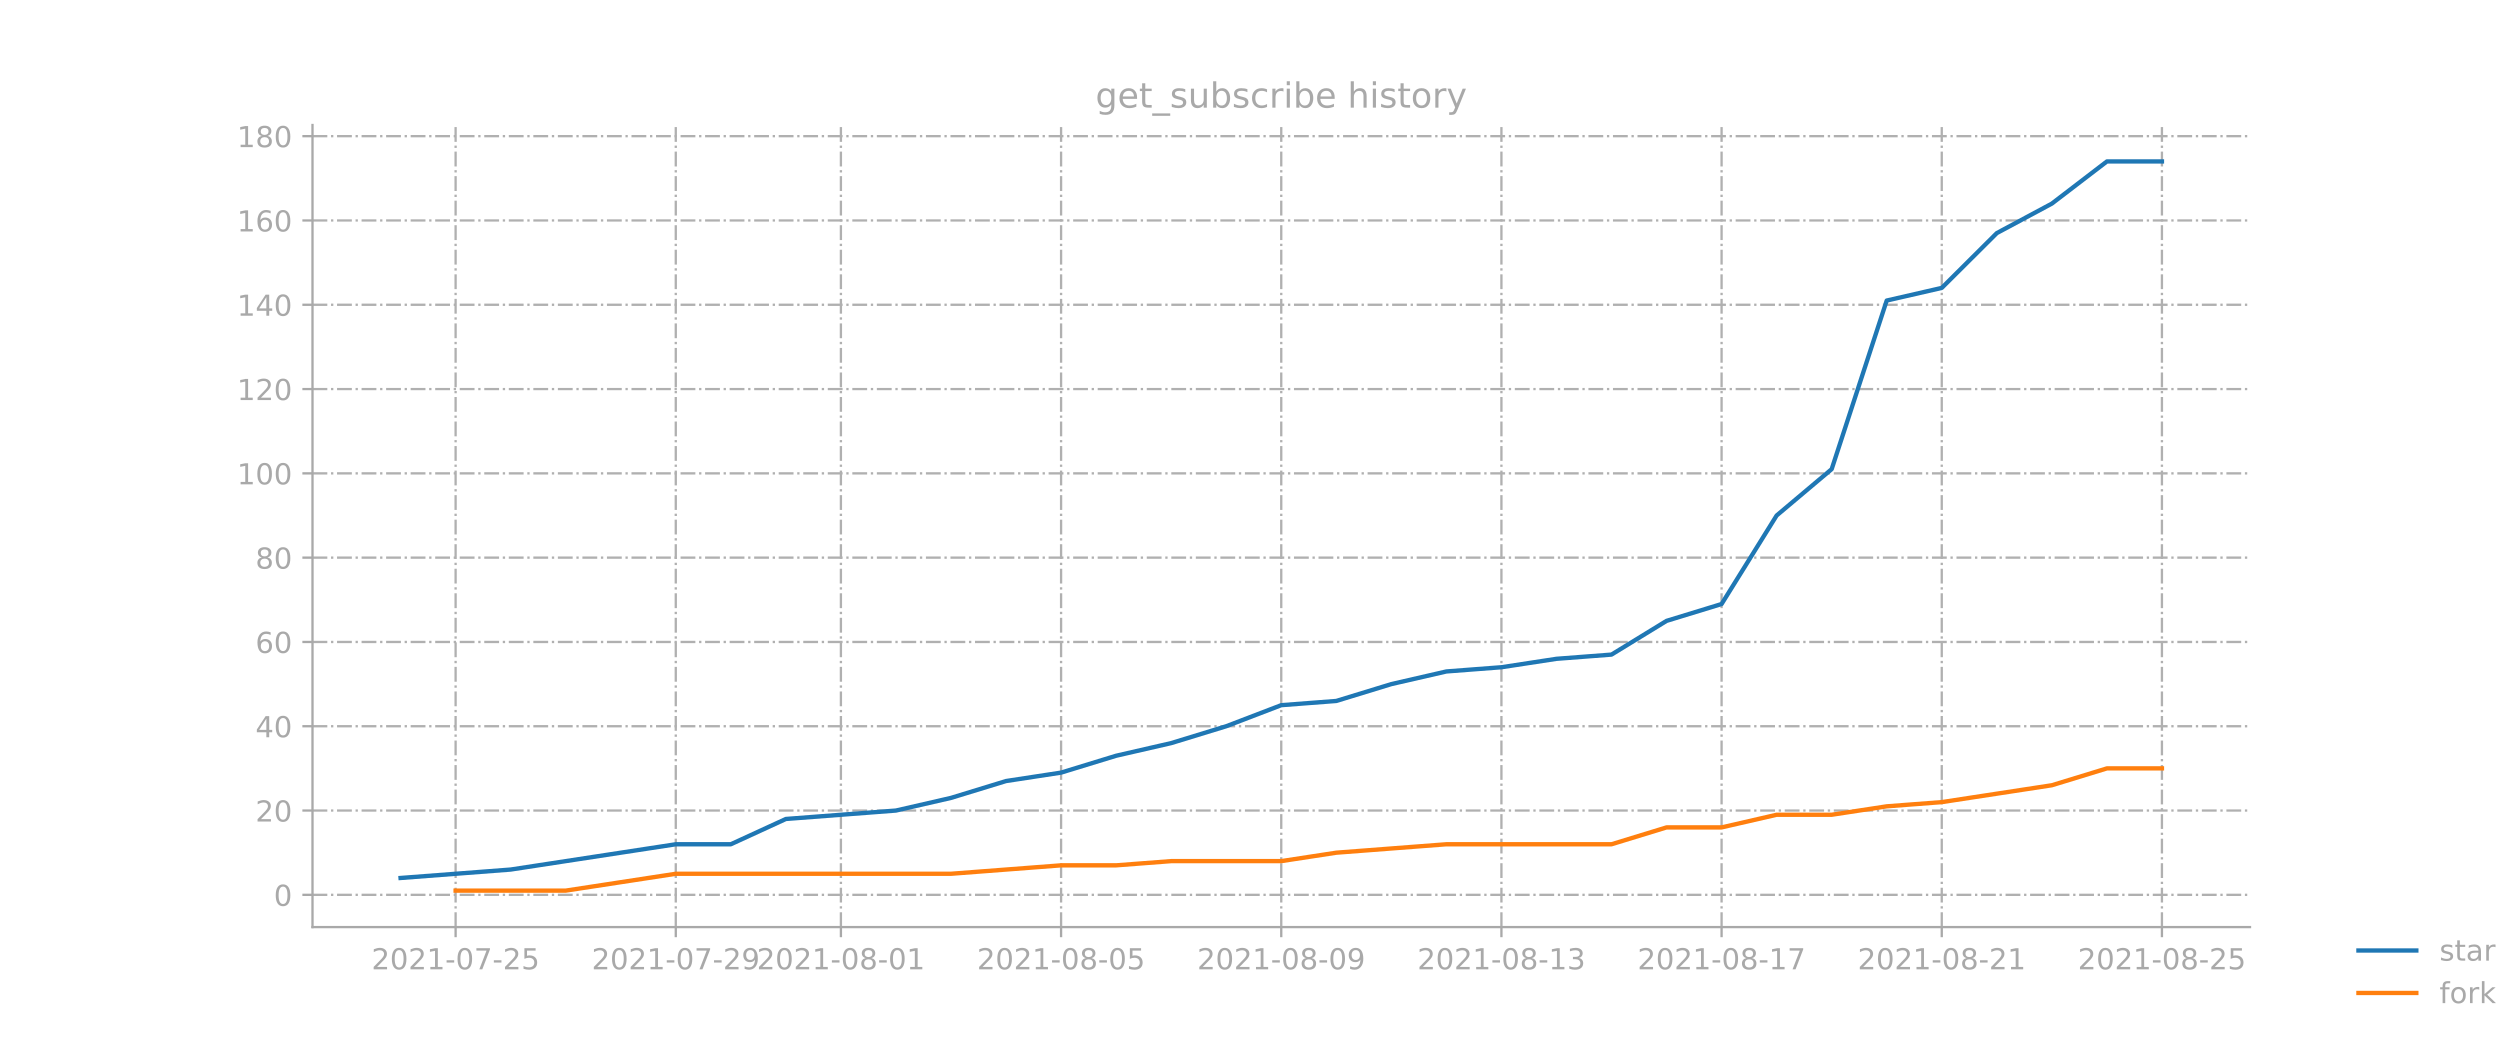
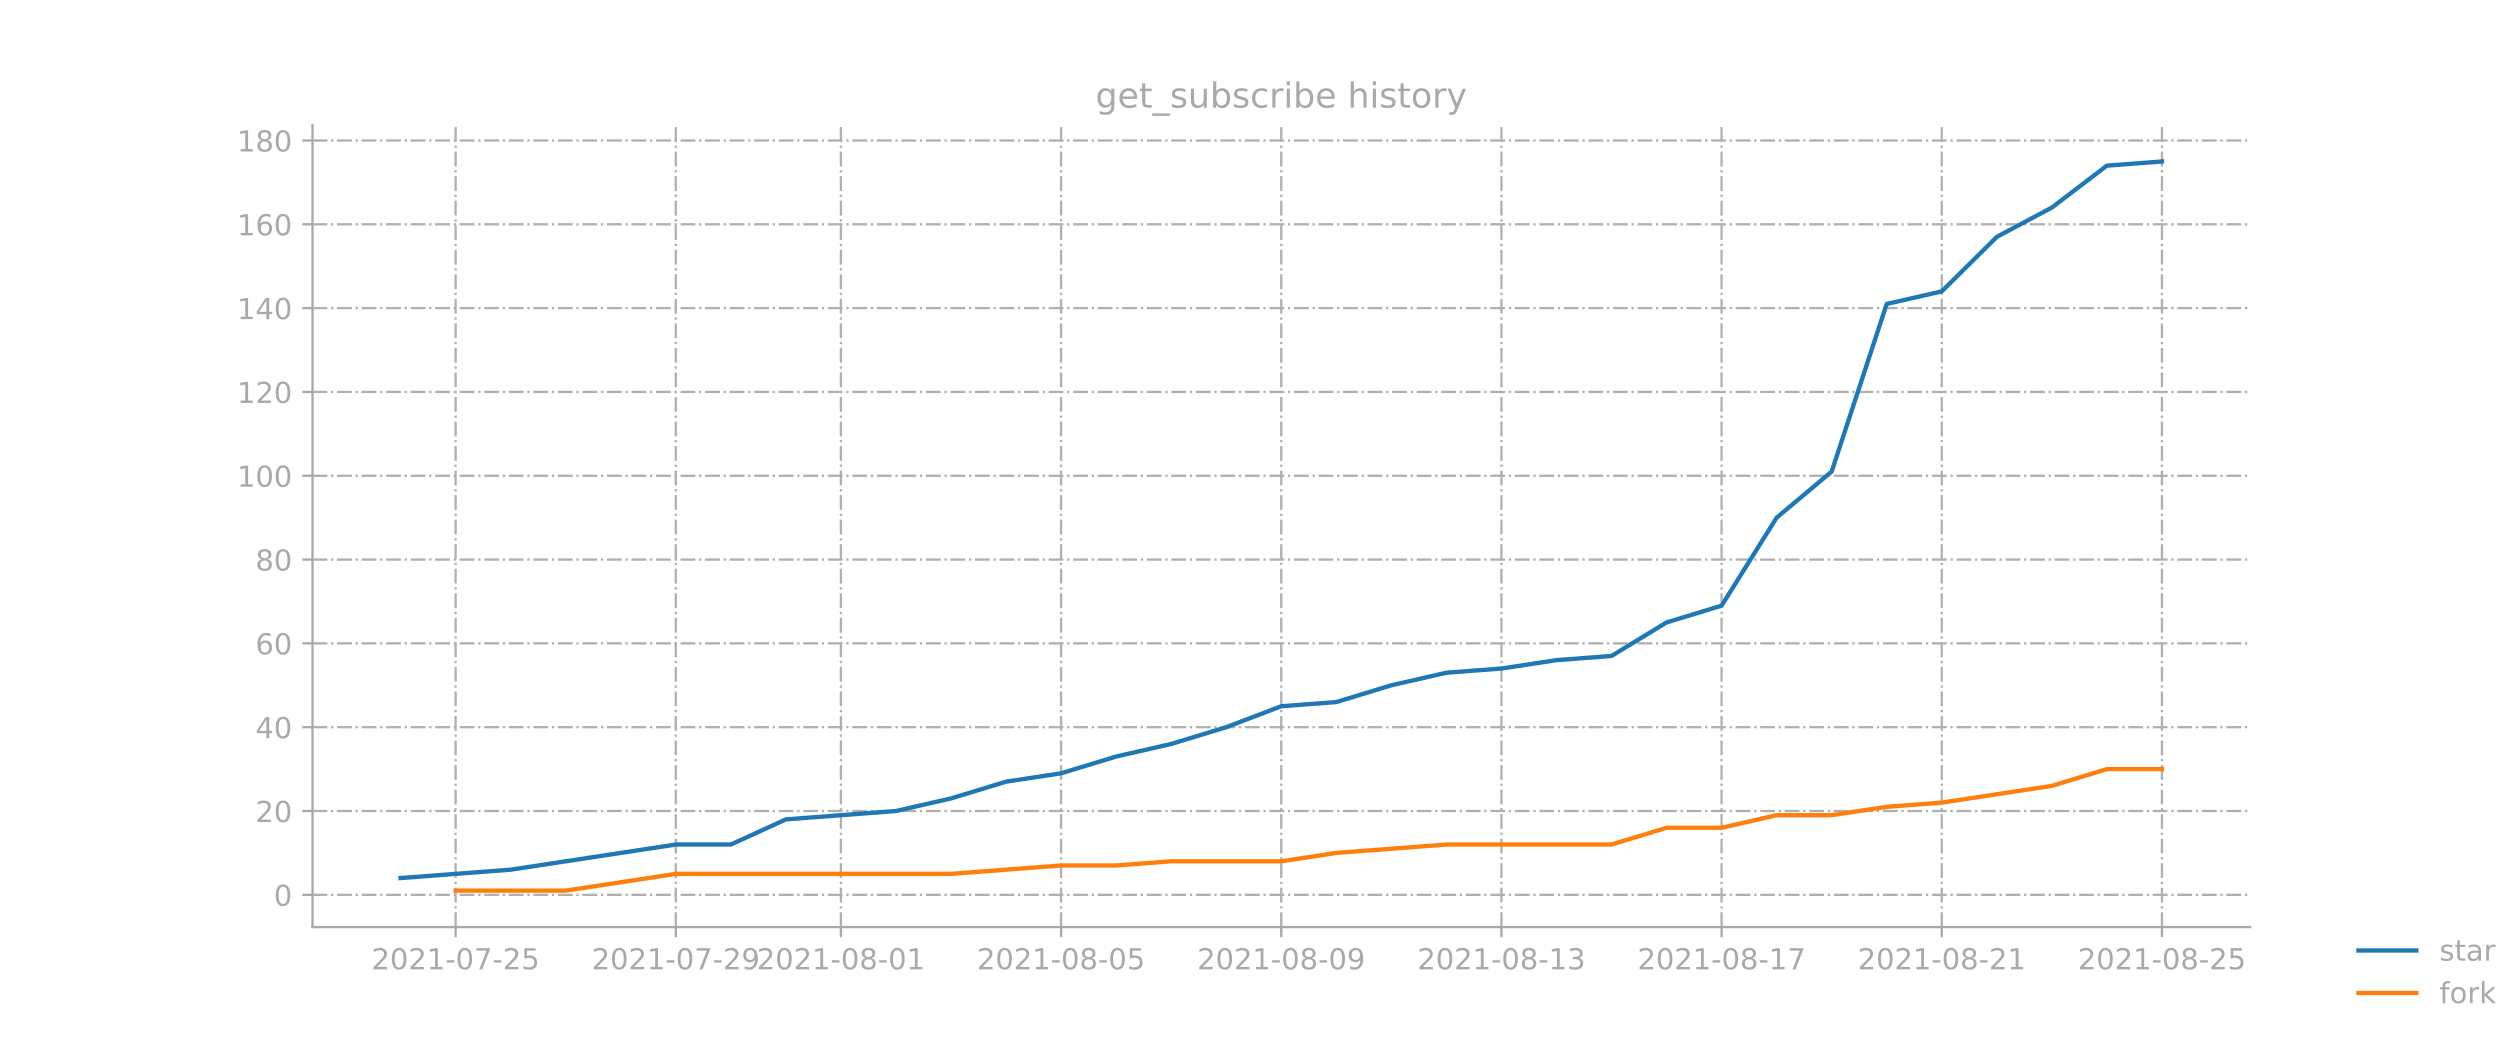
<svg xmlns="http://www.w3.org/2000/svg" xmlns:xlink="http://www.w3.org/1999/xlink" height="360pt" version="1.1" viewBox="0 0 864 360" width="864pt">
  <defs>
    <style type="text/css">*{stroke-linecap:butt;stroke-linejoin:round;}</style>
  </defs>
  <g id="figure_1">
    <g id="patch_1">
      <path d="M 0 360  L 864 360  L 864 0  L 0 0  z " style="fill:none;opacity:0;" />
    </g>
    <g id="axes_1">
      <g id="patch_2">
        <path d="M 108 320.4  L 777.6 320.4  L 777.6 43.2  L 108 43.2  z " style="fill:none;opacity:0;" />
      </g>
      <g id="matplotlib.axis_1">
        <g id="xtick_1">
          <g id="line2d_1">
-             <path clip-path="url(#p5381c64024)" d="M 157.459 320.4  L 157.459 43.2  " style="fill:none;stroke:#b0b0b0;stroke-dasharray:5.12,1.28,0.8,1.28;stroke-dashoffset:0;stroke-width:0.8;" />
+             <path clip-path="url(#p8661df64be)" d="M 157.459 320.4  L 157.459 43.2  " style="fill:none;stroke:#b0b0b0;stroke-dasharray:5.12,1.28,0.8,1.28;stroke-dashoffset:0;stroke-width:0.8;" />
          </g>
          <g id="line2d_2">
            <defs>
-               <path d="M 0 0  L 0 3.5  " id="m03cd58f6bf" style="stroke:#a9a9a9;stroke-width:0.8;" />
+               <path d="M 0 0  L 0 3.5  " id="m53ecbfc4ff" style="stroke:#a9a9a9;stroke-width:0.8;" />
            </defs>
            <g>
-               <use style="fill:#a9a9a9;stroke:#a9a9a9;stroke-width:0.8;" x="157.459" xlink:href="#m03cd58f6bf" y="320.4" />
+               <use style="fill:#a9a9a9;stroke:#a9a9a9;stroke-width:0.8;" x="157.459" xlink:href="#m53ecbfc4ff" y="320.4" />
            </g>
          </g>
          <g id="text_1">
            <g style="fill:#a9a9a9;" transform="translate(128.4013 334.9984)scale(0.1 -0.1)">
              <defs>
                <path d="M 1228 531  L 3431 531  L 3431 0  L 469 0  L 469 531  Q 828 903 1448 1529  Q 2069 2156 2228 2338  Q 2531 2678 2651 2914  Q 2772 3150 2772 3378  Q 2772 3750 2511 3984  Q 2250 4219 1831 4219  Q 1534 4219 1204 4116  Q 875 4013 500 3803  L 500 4441  Q 881 4594 1212 4672  Q 1544 4750 1819 4750  Q 2544 4750 2975 4387  Q 3406 4025 3406 3419  Q 3406 3131 3298 2873  Q 3191 2616 2906 2266  Q 2828 2175 2409 1742  Q 1991 1309 1228 531  z " id="DejaVuSans-32" transform="scale(0.015625)" />
                <path d="M 2034 4250  Q 1547 4250 1301 3770  Q 1056 3291 1056 2328  Q 1056 1369 1301 889  Q 1547 409 2034 409  Q 2525 409 2770 889  Q 3016 1369 3016 2328  Q 3016 3291 2770 3770  Q 2525 4250 2034 4250  z M 2034 4750  Q 2819 4750 3233 4129  Q 3647 3509 3647 2328  Q 3647 1150 3233 529  Q 2819 -91 2034 -91  Q 1250 -91 836 529  Q 422 1150 422 2328  Q 422 3509 836 4129  Q 1250 4750 2034 4750  z " id="DejaVuSans-30" transform="scale(0.015625)" />
                <path d="M 794 531  L 1825 531  L 1825 4091  L 703 3866  L 703 4441  L 1819 4666  L 2450 4666  L 2450 531  L 3481 531  L 3481 0  L 794 0  L 794 531  z " id="DejaVuSans-31" transform="scale(0.015625)" />
                <path d="M 313 2009  L 1997 2009  L 1997 1497  L 313 1497  L 313 2009  z " id="DejaVuSans-2d" transform="scale(0.015625)" />
                <path d="M 525 4666  L 3525 4666  L 3525 4397  L 1831 0  L 1172 0  L 2766 4134  L 525 4134  L 525 4666  z " id="DejaVuSans-37" transform="scale(0.015625)" />
                <path d="M 691 4666  L 3169 4666  L 3169 4134  L 1269 4134  L 1269 2991  Q 1406 3038 1543 3061  Q 1681 3084 1819 3084  Q 2600 3084 3056 2656  Q 3513 2228 3513 1497  Q 3513 744 3044 326  Q 2575 -91 1722 -91  Q 1428 -91 1123 -41  Q 819 9 494 109  L 494 744  Q 775 591 1075 516  Q 1375 441 1709 441  Q 2250 441 2565 725  Q 2881 1009 2881 1497  Q 2881 1984 2565 2268  Q 2250 2553 1709 2553  Q 1456 2553 1204 2497  Q 953 2441 691 2322  L 691 4666  z " id="DejaVuSans-35" transform="scale(0.015625)" />
              </defs>
              <use xlink:href="#DejaVuSans-32" />
              <use x="63.623" xlink:href="#DejaVuSans-30" />
              <use x="127.246" xlink:href="#DejaVuSans-32" />
              <use x="190.869" xlink:href="#DejaVuSans-31" />
              <use x="254.492" xlink:href="#DejaVuSans-2d" />
              <use x="290.576" xlink:href="#DejaVuSans-30" />
              <use x="354.199" xlink:href="#DejaVuSans-37" />
              <use x="417.822" xlink:href="#DejaVuSans-2d" />
              <use x="453.906" xlink:href="#DejaVuSans-32" />
              <use x="517.529" xlink:href="#DejaVuSans-35" />
            </g>
          </g>
        </g>
        <g id="xtick_2">
          <g id="line2d_3">
-             <path clip-path="url(#p5381c64024)" d="M 233.55 320.4  L 233.55 43.2  " style="fill:none;stroke:#b0b0b0;stroke-dasharray:5.12,1.28,0.8,1.28;stroke-dashoffset:0;stroke-width:0.8;" />
+             <path clip-path="url(#p8661df64be)" d="M 233.55 320.4  L 233.55 43.2  " style="fill:none;stroke:#b0b0b0;stroke-dasharray:5.12,1.28,0.8,1.28;stroke-dashoffset:0;stroke-width:0.8;" />
          </g>
          <g id="line2d_4">
            <g>
-               <use style="fill:#a9a9a9;stroke:#a9a9a9;stroke-width:0.8;" x="233.55" xlink:href="#m03cd58f6bf" y="320.4" />
+               <use style="fill:#a9a9a9;stroke:#a9a9a9;stroke-width:0.8;" x="233.55" xlink:href="#m53ecbfc4ff" y="320.4" />
            </g>
          </g>
          <g id="text_2">
            <g style="fill:#a9a9a9;" transform="translate(204.4922 334.9984)scale(0.1 -0.1)">
              <defs>
                <path d="M 703 97  L 703 672  Q 941 559 1184 500  Q 1428 441 1663 441  Q 2288 441 2617 861  Q 2947 1281 2994 2138  Q 2813 1869 2534 1725  Q 2256 1581 1919 1581  Q 1219 1581 811 2004  Q 403 2428 403 3163  Q 403 3881 828 4315  Q 1253 4750 1959 4750  Q 2769 4750 3195 4129  Q 3622 3509 3622 2328  Q 3622 1225 3098 567  Q 2575 -91 1691 -91  Q 1453 -91 1209 -44  Q 966 3 703 97  z M 1959 2075  Q 2384 2075 2632 2365  Q 2881 2656 2881 3163  Q 2881 3666 2632 3958  Q 2384 4250 1959 4250  Q 1534 4250 1286 3958  Q 1038 3666 1038 3163  Q 1038 2656 1286 2365  Q 1534 2075 1959 2075  z " id="DejaVuSans-39" transform="scale(0.015625)" />
              </defs>
              <use xlink:href="#DejaVuSans-32" />
              <use x="63.623" xlink:href="#DejaVuSans-30" />
              <use x="127.246" xlink:href="#DejaVuSans-32" />
              <use x="190.869" xlink:href="#DejaVuSans-31" />
              <use x="254.492" xlink:href="#DejaVuSans-2d" />
              <use x="290.576" xlink:href="#DejaVuSans-30" />
              <use x="354.199" xlink:href="#DejaVuSans-37" />
              <use x="417.822" xlink:href="#DejaVuSans-2d" />
              <use x="453.906" xlink:href="#DejaVuSans-32" />
              <use x="517.529" xlink:href="#DejaVuSans-39" />
            </g>
          </g>
        </g>
        <g id="xtick_3">
          <g id="line2d_5">
-             <path clip-path="url(#p5381c64024)" d="M 290.618 320.4  L 290.618 43.2  " style="fill:none;stroke:#b0b0b0;stroke-dasharray:5.12,1.28,0.8,1.28;stroke-dashoffset:0;stroke-width:0.8;" />
+             <path clip-path="url(#p8661df64be)" d="M 290.618 320.4  L 290.618 43.2  " style="fill:none;stroke:#b0b0b0;stroke-dasharray:5.12,1.28,0.8,1.28;stroke-dashoffset:0;stroke-width:0.8;" />
          </g>
          <g id="line2d_6">
            <g>
-               <use style="fill:#a9a9a9;stroke:#a9a9a9;stroke-width:0.8;" x="290.618" xlink:href="#m03cd58f6bf" y="320.4" />
+               <use style="fill:#a9a9a9;stroke:#a9a9a9;stroke-width:0.8;" x="290.618" xlink:href="#m53ecbfc4ff" y="320.4" />
            </g>
          </g>
          <g id="text_3">
            <g style="fill:#a9a9a9;" transform="translate(261.5604 334.9984)scale(0.1 -0.1)">
              <defs>
                <path d="M 2034 2216  Q 1584 2216 1326 1975  Q 1069 1734 1069 1313  Q 1069 891 1326 650  Q 1584 409 2034 409  Q 2484 409 2743 651  Q 3003 894 3003 1313  Q 3003 1734 2745 1975  Q 2488 2216 2034 2216  z M 1403 2484  Q 997 2584 770 2862  Q 544 3141 544 3541  Q 544 4100 942 4425  Q 1341 4750 2034 4750  Q 2731 4750 3128 4425  Q 3525 4100 3525 3541  Q 3525 3141 3298 2862  Q 3072 2584 2669 2484  Q 3125 2378 3379 2068  Q 3634 1759 3634 1313  Q 3634 634 3220 271  Q 2806 -91 2034 -91  Q 1263 -91 848 271  Q 434 634 434 1313  Q 434 1759 690 2068  Q 947 2378 1403 2484  z M 1172 3481  Q 1172 3119 1398 2916  Q 1625 2713 2034 2713  Q 2441 2713 2670 2916  Q 2900 3119 2900 3481  Q 2900 3844 2670 4047  Q 2441 4250 2034 4250  Q 1625 4250 1398 4047  Q 1172 3844 1172 3481  z " id="DejaVuSans-38" transform="scale(0.015625)" />
              </defs>
              <use xlink:href="#DejaVuSans-32" />
              <use x="63.623" xlink:href="#DejaVuSans-30" />
              <use x="127.246" xlink:href="#DejaVuSans-32" />
              <use x="190.869" xlink:href="#DejaVuSans-31" />
              <use x="254.492" xlink:href="#DejaVuSans-2d" />
              <use x="290.576" xlink:href="#DejaVuSans-30" />
              <use x="354.199" xlink:href="#DejaVuSans-38" />
              <use x="417.822" xlink:href="#DejaVuSans-2d" />
              <use x="453.906" xlink:href="#DejaVuSans-30" />
              <use x="517.529" xlink:href="#DejaVuSans-31" />
            </g>
          </g>
        </g>
        <g id="xtick_4">
          <g id="line2d_7">
-             <path clip-path="url(#p5381c64024)" d="M 366.709 320.4  L 366.709 43.2  " style="fill:none;stroke:#b0b0b0;stroke-dasharray:5.12,1.28,0.8,1.28;stroke-dashoffset:0;stroke-width:0.8;" />
+             <path clip-path="url(#p8661df64be)" d="M 366.709 320.4  L 366.709 43.2  " style="fill:none;stroke:#b0b0b0;stroke-dasharray:5.12,1.28,0.8,1.28;stroke-dashoffset:0;stroke-width:0.8;" />
          </g>
          <g id="line2d_8">
            <g>
-               <use style="fill:#a9a9a9;stroke:#a9a9a9;stroke-width:0.8;" x="366.709" xlink:href="#m03cd58f6bf" y="320.4" />
+               <use style="fill:#a9a9a9;stroke:#a9a9a9;stroke-width:0.8;" x="366.709" xlink:href="#m53ecbfc4ff" y="320.4" />
            </g>
          </g>
          <g id="text_4">
            <g style="fill:#a9a9a9;" transform="translate(337.6513 334.9984)scale(0.1 -0.1)">
              <use xlink:href="#DejaVuSans-32" />
              <use x="63.623" xlink:href="#DejaVuSans-30" />
              <use x="127.246" xlink:href="#DejaVuSans-32" />
              <use x="190.869" xlink:href="#DejaVuSans-31" />
              <use x="254.492" xlink:href="#DejaVuSans-2d" />
              <use x="290.576" xlink:href="#DejaVuSans-30" />
              <use x="354.199" xlink:href="#DejaVuSans-38" />
              <use x="417.822" xlink:href="#DejaVuSans-2d" />
              <use x="453.906" xlink:href="#DejaVuSans-30" />
              <use x="517.529" xlink:href="#DejaVuSans-35" />
            </g>
          </g>
        </g>
        <g id="xtick_5">
          <g id="line2d_9">
-             <path clip-path="url(#p5381c64024)" d="M 442.8 320.4  L 442.8 43.2  " style="fill:none;stroke:#b0b0b0;stroke-dasharray:5.12,1.28,0.8,1.28;stroke-dashoffset:0;stroke-width:0.8;" />
+             <path clip-path="url(#p8661df64be)" d="M 442.8 320.4  L 442.8 43.2  " style="fill:none;stroke:#b0b0b0;stroke-dasharray:5.12,1.28,0.8,1.28;stroke-dashoffset:0;stroke-width:0.8;" />
          </g>
          <g id="line2d_10">
            <g>
-               <use style="fill:#a9a9a9;stroke:#a9a9a9;stroke-width:0.8;" x="442.8" xlink:href="#m03cd58f6bf" y="320.4" />
+               <use style="fill:#a9a9a9;stroke:#a9a9a9;stroke-width:0.8;" x="442.8" xlink:href="#m53ecbfc4ff" y="320.4" />
            </g>
          </g>
          <g id="text_5">
            <g style="fill:#a9a9a9;" transform="translate(413.7422 334.9984)scale(0.1 -0.1)">
              <use xlink:href="#DejaVuSans-32" />
              <use x="63.623" xlink:href="#DejaVuSans-30" />
              <use x="127.246" xlink:href="#DejaVuSans-32" />
              <use x="190.869" xlink:href="#DejaVuSans-31" />
              <use x="254.492" xlink:href="#DejaVuSans-2d" />
              <use x="290.576" xlink:href="#DejaVuSans-30" />
              <use x="354.199" xlink:href="#DejaVuSans-38" />
              <use x="417.822" xlink:href="#DejaVuSans-2d" />
              <use x="453.906" xlink:href="#DejaVuSans-30" />
              <use x="517.529" xlink:href="#DejaVuSans-39" />
            </g>
          </g>
        </g>
        <g id="xtick_6">
          <g id="line2d_11">
-             <path clip-path="url(#p5381c64024)" d="M 518.891 320.4  L 518.891 43.2  " style="fill:none;stroke:#b0b0b0;stroke-dasharray:5.12,1.28,0.8,1.28;stroke-dashoffset:0;stroke-width:0.8;" />
+             <path clip-path="url(#p8661df64be)" d="M 518.891 320.4  L 518.891 43.2  " style="fill:none;stroke:#b0b0b0;stroke-dasharray:5.12,1.28,0.8,1.28;stroke-dashoffset:0;stroke-width:0.8;" />
          </g>
          <g id="line2d_12">
            <g>
-               <use style="fill:#a9a9a9;stroke:#a9a9a9;stroke-width:0.8;" x="518.891" xlink:href="#m03cd58f6bf" y="320.4" />
+               <use style="fill:#a9a9a9;stroke:#a9a9a9;stroke-width:0.8;" x="518.891" xlink:href="#m53ecbfc4ff" y="320.4" />
            </g>
          </g>
          <g id="text_6">
            <g style="fill:#a9a9a9;" transform="translate(489.8331 334.9984)scale(0.1 -0.1)">
              <defs>
                <path d="M 2597 2516  Q 3050 2419 3304 2112  Q 3559 1806 3559 1356  Q 3559 666 3084 287  Q 2609 -91 1734 -91  Q 1441 -91 1130 -33  Q 819 25 488 141  L 488 750  Q 750 597 1062 519  Q 1375 441 1716 441  Q 2309 441 2620 675  Q 2931 909 2931 1356  Q 2931 1769 2642 2001  Q 2353 2234 1838 2234  L 1294 2234  L 1294 2753  L 1863 2753  Q 2328 2753 2575 2939  Q 2822 3125 2822 3475  Q 2822 3834 2567 4026  Q 2313 4219 1838 4219  Q 1578 4219 1281 4162  Q 984 4106 628 3988  L 628 4550  Q 988 4650 1302 4700  Q 1616 4750 1894 4750  Q 2613 4750 3031 4423  Q 3450 4097 3450 3541  Q 3450 3153 3228 2886  Q 3006 2619 2597 2516  z " id="DejaVuSans-33" transform="scale(0.015625)" />
              </defs>
              <use xlink:href="#DejaVuSans-32" />
              <use x="63.623" xlink:href="#DejaVuSans-30" />
              <use x="127.246" xlink:href="#DejaVuSans-32" />
              <use x="190.869" xlink:href="#DejaVuSans-31" />
              <use x="254.492" xlink:href="#DejaVuSans-2d" />
              <use x="290.576" xlink:href="#DejaVuSans-30" />
              <use x="354.199" xlink:href="#DejaVuSans-38" />
              <use x="417.822" xlink:href="#DejaVuSans-2d" />
              <use x="453.906" xlink:href="#DejaVuSans-31" />
              <use x="517.529" xlink:href="#DejaVuSans-33" />
            </g>
          </g>
        </g>
        <g id="xtick_7">
          <g id="line2d_13">
-             <path clip-path="url(#p5381c64024)" d="M 594.982 320.4  L 594.982 43.2  " style="fill:none;stroke:#b0b0b0;stroke-dasharray:5.12,1.28,0.8,1.28;stroke-dashoffset:0;stroke-width:0.8;" />
+             <path clip-path="url(#p8661df64be)" d="M 594.982 320.4  L 594.982 43.2  " style="fill:none;stroke:#b0b0b0;stroke-dasharray:5.12,1.28,0.8,1.28;stroke-dashoffset:0;stroke-width:0.8;" />
          </g>
          <g id="line2d_14">
            <g>
-               <use style="fill:#a9a9a9;stroke:#a9a9a9;stroke-width:0.8;" x="594.982" xlink:href="#m03cd58f6bf" y="320.4" />
+               <use style="fill:#a9a9a9;stroke:#a9a9a9;stroke-width:0.8;" x="594.982" xlink:href="#m53ecbfc4ff" y="320.4" />
            </g>
          </g>
          <g id="text_7">
            <g style="fill:#a9a9a9;" transform="translate(565.924 334.9984)scale(0.1 -0.1)">
              <use xlink:href="#DejaVuSans-32" />
              <use x="63.623" xlink:href="#DejaVuSans-30" />
              <use x="127.246" xlink:href="#DejaVuSans-32" />
              <use x="190.869" xlink:href="#DejaVuSans-31" />
              <use x="254.492" xlink:href="#DejaVuSans-2d" />
              <use x="290.576" xlink:href="#DejaVuSans-30" />
              <use x="354.199" xlink:href="#DejaVuSans-38" />
              <use x="417.822" xlink:href="#DejaVuSans-2d" />
              <use x="453.906" xlink:href="#DejaVuSans-31" />
              <use x="517.529" xlink:href="#DejaVuSans-37" />
            </g>
          </g>
        </g>
        <g id="xtick_8">
          <g id="line2d_15">
-             <path clip-path="url(#p5381c64024)" d="M 671.073 320.4  L 671.073 43.2  " style="fill:none;stroke:#b0b0b0;stroke-dasharray:5.12,1.28,0.8,1.28;stroke-dashoffset:0;stroke-width:0.8;" />
+             <path clip-path="url(#p8661df64be)" d="M 671.073 320.4  L 671.073 43.2  " style="fill:none;stroke:#b0b0b0;stroke-dasharray:5.12,1.28,0.8,1.28;stroke-dashoffset:0;stroke-width:0.8;" />
          </g>
          <g id="line2d_16">
            <g>
-               <use style="fill:#a9a9a9;stroke:#a9a9a9;stroke-width:0.8;" x="671.073" xlink:href="#m03cd58f6bf" y="320.4" />
+               <use style="fill:#a9a9a9;stroke:#a9a9a9;stroke-width:0.8;" x="671.073" xlink:href="#m53ecbfc4ff" y="320.4" />
            </g>
          </g>
          <g id="text_8">
            <g style="fill:#a9a9a9;" transform="translate(642.0149 334.9984)scale(0.1 -0.1)">
              <use xlink:href="#DejaVuSans-32" />
              <use x="63.623" xlink:href="#DejaVuSans-30" />
              <use x="127.246" xlink:href="#DejaVuSans-32" />
              <use x="190.869" xlink:href="#DejaVuSans-31" />
              <use x="254.492" xlink:href="#DejaVuSans-2d" />
              <use x="290.576" xlink:href="#DejaVuSans-30" />
              <use x="354.199" xlink:href="#DejaVuSans-38" />
              <use x="417.822" xlink:href="#DejaVuSans-2d" />
              <use x="453.906" xlink:href="#DejaVuSans-32" />
              <use x="517.529" xlink:href="#DejaVuSans-31" />
            </g>
          </g>
        </g>
        <g id="xtick_9">
          <g id="line2d_17">
-             <path clip-path="url(#p5381c64024)" d="M 747.164 320.4  L 747.164 43.2  " style="fill:none;stroke:#b0b0b0;stroke-dasharray:5.12,1.28,0.8,1.28;stroke-dashoffset:0;stroke-width:0.8;" />
+             <path clip-path="url(#p8661df64be)" d="M 747.164 320.4  L 747.164 43.2  " style="fill:none;stroke:#b0b0b0;stroke-dasharray:5.12,1.28,0.8,1.28;stroke-dashoffset:0;stroke-width:0.8;" />
          </g>
          <g id="line2d_18">
            <g>
-               <use style="fill:#a9a9a9;stroke:#a9a9a9;stroke-width:0.8;" x="747.164" xlink:href="#m03cd58f6bf" y="320.4" />
+               <use style="fill:#a9a9a9;stroke:#a9a9a9;stroke-width:0.8;" x="747.164" xlink:href="#m53ecbfc4ff" y="320.4" />
            </g>
          </g>
          <g id="text_9">
            <g style="fill:#a9a9a9;" transform="translate(718.1058 334.9984)scale(0.1 -0.1)">
              <use xlink:href="#DejaVuSans-32" />
              <use x="63.623" xlink:href="#DejaVuSans-30" />
              <use x="127.246" xlink:href="#DejaVuSans-32" />
              <use x="190.869" xlink:href="#DejaVuSans-31" />
              <use x="254.492" xlink:href="#DejaVuSans-2d" />
              <use x="290.576" xlink:href="#DejaVuSans-30" />
              <use x="354.199" xlink:href="#DejaVuSans-38" />
              <use x="417.822" xlink:href="#DejaVuSans-2d" />
              <use x="453.906" xlink:href="#DejaVuSans-32" />
              <use x="517.529" xlink:href="#DejaVuSans-35" />
            </g>
          </g>
        </g>
      </g>
      <g id="matplotlib.axis_2">
        <g id="ytick_1">
          <g id="line2d_19">
-             <path clip-path="url(#p5381c64024)" d="M 108 309.257  L 777.6 309.257  " style="fill:none;stroke:#b0b0b0;stroke-dasharray:5.12,1.28,0.8,1.28;stroke-dashoffset:0;stroke-width:0.8;" />
+             <path clip-path="url(#p8661df64be)" d="M 108 309.248  L 777.6 309.248  " style="fill:none;stroke:#b0b0b0;stroke-dasharray:5.12,1.28,0.8,1.28;stroke-dashoffset:0;stroke-width:0.8;" />
          </g>
          <g id="line2d_20">
            <defs>
-               <path d="M 0 0  L -3.5 0  " id="m5063da7177" style="stroke:#a9a9a9;stroke-width:0.8;" />
+               <path d="M 0 0  L -3.5 0  " id="m6f5bbdec14" style="stroke:#a9a9a9;stroke-width:0.8;" />
            </defs>
            <g>
-               <use style="fill:#a9a9a9;stroke:#a9a9a9;stroke-width:0.8;" x="108" xlink:href="#m5063da7177" y="309.257" />
+               <use style="fill:#a9a9a9;stroke:#a9a9a9;stroke-width:0.8;" x="108" xlink:href="#m6f5bbdec14" y="309.248" />
            </g>
          </g>
          <g id="text_10">
-             <g style="fill:#a9a9a9;" transform="translate(94.6375 313.0559)scale(0.1 -0.1)">
+             <g style="fill:#a9a9a9;" transform="translate(94.6375 313.0475)scale(0.1 -0.1)">
              <use xlink:href="#DejaVuSans-30" />
            </g>
          </g>
        </g>
        <g id="ytick_2">
          <g id="line2d_21">
-             <path clip-path="url(#p5381c64024)" d="M 108 280.124  L 777.6 280.124  " style="fill:none;stroke:#b0b0b0;stroke-dasharray:5.12,1.28,0.8,1.28;stroke-dashoffset:0;stroke-width:0.8;" />
+             <path clip-path="url(#p8661df64be)" d="M 108 280.283  L 777.6 280.283  " style="fill:none;stroke:#b0b0b0;stroke-dasharray:5.12,1.28,0.8,1.28;stroke-dashoffset:0;stroke-width:0.8;" />
          </g>
          <g id="line2d_22">
            <g>
-               <use style="fill:#a9a9a9;stroke:#a9a9a9;stroke-width:0.8;" x="108" xlink:href="#m5063da7177" y="280.124" />
+               <use style="fill:#a9a9a9;stroke:#a9a9a9;stroke-width:0.8;" x="108" xlink:href="#m6f5bbdec14" y="280.283" />
            </g>
          </g>
          <g id="text_11">
-             <g style="fill:#a9a9a9;" transform="translate(88.275 283.9229)scale(0.1 -0.1)">
+             <g style="fill:#a9a9a9;" transform="translate(88.275 284.082)scale(0.1 -0.1)">
              <use xlink:href="#DejaVuSans-32" />
              <use x="63.623" xlink:href="#DejaVuSans-30" />
            </g>
          </g>
        </g>
        <g id="ytick_3">
          <g id="line2d_23">
-             <path clip-path="url(#p5381c64024)" d="M 108 250.991  L 777.6 250.991  " style="fill:none;stroke:#b0b0b0;stroke-dasharray:5.12,1.28,0.8,1.28;stroke-dashoffset:0;stroke-width:0.8;" />
+             <path clip-path="url(#p8661df64be)" d="M 108 251.317  L 777.6 251.317  " style="fill:none;stroke:#b0b0b0;stroke-dasharray:5.12,1.28,0.8,1.28;stroke-dashoffset:0;stroke-width:0.8;" />
          </g>
          <g id="line2d_24">
            <g>
-               <use style="fill:#a9a9a9;stroke:#a9a9a9;stroke-width:0.8;" x="108" xlink:href="#m5063da7177" y="250.991" />
+               <use style="fill:#a9a9a9;stroke:#a9a9a9;stroke-width:0.8;" x="108" xlink:href="#m6f5bbdec14" y="251.317" />
            </g>
          </g>
          <g id="text_12">
-             <g style="fill:#a9a9a9;" transform="translate(88.275 254.79)scale(0.1 -0.1)">
+             <g style="fill:#a9a9a9;" transform="translate(88.275 255.1165)scale(0.1 -0.1)">
              <defs>
                <path d="M 2419 4116  L 825 1625  L 2419 1625  L 2419 4116  z M 2253 4666  L 3047 4666  L 3047 1625  L 3713 1625  L 3713 1100  L 3047 1100  L 3047 0  L 2419 0  L 2419 1100  L 313 1100  L 313 1709  L 2253 4666  z " id="DejaVuSans-34" transform="scale(0.015625)" />
              </defs>
              <use xlink:href="#DejaVuSans-34" />
              <use x="63.623" xlink:href="#DejaVuSans-30" />
            </g>
          </g>
        </g>
        <g id="ytick_4">
          <g id="line2d_25">
-             <path clip-path="url(#p5381c64024)" d="M 108 221.858  L 777.6 221.858  " style="fill:none;stroke:#b0b0b0;stroke-dasharray:5.12,1.28,0.8,1.28;stroke-dashoffset:0;stroke-width:0.8;" />
+             <path clip-path="url(#p8661df64be)" d="M 108 222.352  L 777.6 222.352  " style="fill:none;stroke:#b0b0b0;stroke-dasharray:5.12,1.28,0.8,1.28;stroke-dashoffset:0;stroke-width:0.8;" />
          </g>
          <g id="line2d_26">
            <g>
-               <use style="fill:#a9a9a9;stroke:#a9a9a9;stroke-width:0.8;" x="108" xlink:href="#m5063da7177" y="221.858" />
+               <use style="fill:#a9a9a9;stroke:#a9a9a9;stroke-width:0.8;" x="108" xlink:href="#m6f5bbdec14" y="222.352" />
            </g>
          </g>
          <g id="text_13">
-             <g style="fill:#a9a9a9;" transform="translate(88.275 225.657)scale(0.1 -0.1)">
+             <g style="fill:#a9a9a9;" transform="translate(88.275 226.1509)scale(0.1 -0.1)">
              <defs>
                <path d="M 2113 2584  Q 1688 2584 1439 2293  Q 1191 2003 1191 1497  Q 1191 994 1439 701  Q 1688 409 2113 409  Q 2538 409 2786 701  Q 3034 994 3034 1497  Q 3034 2003 2786 2293  Q 2538 2584 2113 2584  z M 3366 4563  L 3366 3988  Q 3128 4100 2886 4159  Q 2644 4219 2406 4219  Q 1781 4219 1451 3797  Q 1122 3375 1075 2522  Q 1259 2794 1537 2939  Q 1816 3084 2150 3084  Q 2853 3084 3261 2657  Q 3669 2231 3669 1497  Q 3669 778 3244 343  Q 2819 -91 2113 -91  Q 1303 -91 875 529  Q 447 1150 447 2328  Q 447 3434 972 4092  Q 1497 4750 2381 4750  Q 2619 4750 2861 4703  Q 3103 4656 3366 4563  z " id="DejaVuSans-36" transform="scale(0.015625)" />
              </defs>
              <use xlink:href="#DejaVuSans-36" />
              <use x="63.623" xlink:href="#DejaVuSans-30" />
            </g>
          </g>
        </g>
        <g id="ytick_5">
          <g id="line2d_27">
-             <path clip-path="url(#p5381c64024)" d="M 108 192.725  L 777.6 192.725  " style="fill:none;stroke:#b0b0b0;stroke-dasharray:5.12,1.28,0.8,1.28;stroke-dashoffset:0;stroke-width:0.8;" />
+             <path clip-path="url(#p8661df64be)" d="M 108 193.386  L 777.6 193.386  " style="fill:none;stroke:#b0b0b0;stroke-dasharray:5.12,1.28,0.8,1.28;stroke-dashoffset:0;stroke-width:0.8;" />
          </g>
          <g id="line2d_28">
            <g>
-               <use style="fill:#a9a9a9;stroke:#a9a9a9;stroke-width:0.8;" x="108" xlink:href="#m5063da7177" y="192.725" />
+               <use style="fill:#a9a9a9;stroke:#a9a9a9;stroke-width:0.8;" x="108" xlink:href="#m6f5bbdec14" y="193.386" />
            </g>
          </g>
          <g id="text_14">
-             <g style="fill:#a9a9a9;" transform="translate(88.275 196.5241)scale(0.1 -0.1)">
+             <g style="fill:#a9a9a9;" transform="translate(88.275 197.1854)scale(0.1 -0.1)">
              <use xlink:href="#DejaVuSans-38" />
              <use x="63.623" xlink:href="#DejaVuSans-30" />
            </g>
          </g>
        </g>
        <g id="ytick_6">
          <g id="line2d_29">
-             <path clip-path="url(#p5381c64024)" d="M 108 163.592  L 777.6 163.592  " style="fill:none;stroke:#b0b0b0;stroke-dasharray:5.12,1.28,0.8,1.28;stroke-dashoffset:0;stroke-width:0.8;" />
+             <path clip-path="url(#p8661df64be)" d="M 108 164.421  L 777.6 164.421  " style="fill:none;stroke:#b0b0b0;stroke-dasharray:5.12,1.28,0.8,1.28;stroke-dashoffset:0;stroke-width:0.8;" />
          </g>
          <g id="line2d_30">
            <g>
-               <use style="fill:#a9a9a9;stroke:#a9a9a9;stroke-width:0.8;" x="108" xlink:href="#m5063da7177" y="163.592" />
+               <use style="fill:#a9a9a9;stroke:#a9a9a9;stroke-width:0.8;" x="108" xlink:href="#m6f5bbdec14" y="164.421" />
            </g>
          </g>
          <g id="text_15">
-             <g style="fill:#a9a9a9;" transform="translate(81.9125 167.3911)scale(0.1 -0.1)">
+             <g style="fill:#a9a9a9;" transform="translate(81.9125 168.2199)scale(0.1 -0.1)">
              <use xlink:href="#DejaVuSans-31" />
              <use x="63.623" xlink:href="#DejaVuSans-30" />
              <use x="127.246" xlink:href="#DejaVuSans-30" />
            </g>
          </g>
        </g>
        <g id="ytick_7">
          <g id="line2d_31">
-             <path clip-path="url(#p5381c64024)" d="M 108 134.459  L 777.6 134.459  " style="fill:none;stroke:#b0b0b0;stroke-dasharray:5.12,1.28,0.8,1.28;stroke-dashoffset:0;stroke-width:0.8;" />
+             <path clip-path="url(#p8661df64be)" d="M 108 135.455  L 777.6 135.455  " style="fill:none;stroke:#b0b0b0;stroke-dasharray:5.12,1.28,0.8,1.28;stroke-dashoffset:0;stroke-width:0.8;" />
          </g>
          <g id="line2d_32">
            <g>
-               <use style="fill:#a9a9a9;stroke:#a9a9a9;stroke-width:0.8;" x="108" xlink:href="#m5063da7177" y="134.459" />
+               <use style="fill:#a9a9a9;stroke:#a9a9a9;stroke-width:0.8;" x="108" xlink:href="#m6f5bbdec14" y="135.455" />
            </g>
          </g>
          <g id="text_16">
-             <g style="fill:#a9a9a9;" transform="translate(81.9125 138.2582)scale(0.1 -0.1)">
+             <g style="fill:#a9a9a9;" transform="translate(81.9125 139.2544)scale(0.1 -0.1)">
              <use xlink:href="#DejaVuSans-31" />
              <use x="63.623" xlink:href="#DejaVuSans-32" />
              <use x="127.246" xlink:href="#DejaVuSans-30" />
            </g>
          </g>
        </g>
        <g id="ytick_8">
          <g id="line2d_33">
-             <path clip-path="url(#p5381c64024)" d="M 108 105.326  L 777.6 105.326  " style="fill:none;stroke:#b0b0b0;stroke-dasharray:5.12,1.28,0.8,1.28;stroke-dashoffset:0;stroke-width:0.8;" />
+             <path clip-path="url(#p8661df64be)" d="M 108 106.49  L 777.6 106.49  " style="fill:none;stroke:#b0b0b0;stroke-dasharray:5.12,1.28,0.8,1.28;stroke-dashoffset:0;stroke-width:0.8;" />
          </g>
          <g id="line2d_34">
            <g>
-               <use style="fill:#a9a9a9;stroke:#a9a9a9;stroke-width:0.8;" x="108" xlink:href="#m5063da7177" y="105.326" />
+               <use style="fill:#a9a9a9;stroke:#a9a9a9;stroke-width:0.8;" x="108" xlink:href="#m6f5bbdec14" y="106.49" />
            </g>
          </g>
          <g id="text_17">
-             <g style="fill:#a9a9a9;" transform="translate(81.9125 109.1252)scale(0.1 -0.1)">
+             <g style="fill:#a9a9a9;" transform="translate(81.9125 110.2889)scale(0.1 -0.1)">
              <use xlink:href="#DejaVuSans-31" />
              <use x="63.623" xlink:href="#DejaVuSans-34" />
              <use x="127.246" xlink:href="#DejaVuSans-30" />
            </g>
          </g>
        </g>
        <g id="ytick_9">
          <g id="line2d_35">
-             <path clip-path="url(#p5381c64024)" d="M 108 76.193  L 777.6 76.193  " style="fill:none;stroke:#b0b0b0;stroke-dasharray:5.12,1.28,0.8,1.28;stroke-dashoffset:0;stroke-width:0.8;" />
+             <path clip-path="url(#p8661df64be)" d="M 108 77.524  L 777.6 77.524  " style="fill:none;stroke:#b0b0b0;stroke-dasharray:5.12,1.28,0.8,1.28;stroke-dashoffset:0;stroke-width:0.8;" />
          </g>
          <g id="line2d_36">
            <g>
-               <use style="fill:#a9a9a9;stroke:#a9a9a9;stroke-width:0.8;" x="108" xlink:href="#m5063da7177" y="76.193" />
+               <use style="fill:#a9a9a9;stroke:#a9a9a9;stroke-width:0.8;" x="108" xlink:href="#m6f5bbdec14" y="77.524" />
            </g>
          </g>
          <g id="text_18">
-             <g style="fill:#a9a9a9;" transform="translate(81.9125 79.99228)scale(0.1 -0.1)">
+             <g style="fill:#a9a9a9;" transform="translate(81.9125 81.32336)scale(0.1 -0.1)">
              <use xlink:href="#DejaVuSans-31" />
              <use x="63.623" xlink:href="#DejaVuSans-36" />
              <use x="127.246" xlink:href="#DejaVuSans-30" />
            </g>
          </g>
        </g>
        <g id="ytick_10">
          <g id="line2d_37">
-             <path clip-path="url(#p5381c64024)" d="M 108 47.06  L 777.6 47.06  " style="fill:none;stroke:#b0b0b0;stroke-dasharray:5.12,1.28,0.8,1.28;stroke-dashoffset:0;stroke-width:0.8;" />
+             <path clip-path="url(#p8661df64be)" d="M 108 48.559  L 777.6 48.559  " style="fill:none;stroke:#b0b0b0;stroke-dasharray:5.12,1.28,0.8,1.28;stroke-dashoffset:0;stroke-width:0.8;" />
          </g>
          <g id="line2d_38">
            <g>
-               <use style="fill:#a9a9a9;stroke:#a9a9a9;stroke-width:0.8;" x="108" xlink:href="#m5063da7177" y="47.06" />
+               <use style="fill:#a9a9a9;stroke:#a9a9a9;stroke-width:0.8;" x="108" xlink:href="#m6f5bbdec14" y="48.559" />
            </g>
          </g>
          <g id="text_19">
-             <g style="fill:#a9a9a9;" transform="translate(81.9125 50.85933)scale(0.1 -0.1)">
+             <g style="fill:#a9a9a9;" transform="translate(81.9125 52.35784)scale(0.1 -0.1)">
              <use xlink:href="#DejaVuSans-31" />
              <use x="63.623" xlink:href="#DejaVuSans-38" />
              <use x="127.246" xlink:href="#DejaVuSans-30" />
            </g>
          </g>
        </g>
      </g>
      <g id="line2d_39">
-         <path clip-path="url(#p5381c64024)" d="M 138.436 303.43  L 157.459 301.973  L 176.482 300.517  L 195.505 297.603  L 214.527 294.69  L 233.55 291.777  L 252.573 291.777  L 271.595 283.037  L 290.618 281.58  L 309.641 280.124  L 328.664 275.754  L 347.686 269.927  L 366.709 267.014  L 385.732 261.187  L 404.755 256.817  L 423.777 250.991  L 442.8 243.708  L 461.823 242.251  L 480.845 236.424  L 499.868 232.054  L 518.891 230.598  L 537.914 227.684  L 556.936 226.228  L 575.959 214.575  L 594.982 208.748  L 614.005 178.158  L 633.027 162.135  L 652.05 103.869  L 671.073 99.499  L 690.095 80.563  L 709.118 70.366  L 728.141 55.8  L 747.164 55.8  " style="fill:none;stroke:#1f77b4;stroke-linecap:square;stroke-width:1.5;" />
+         <path clip-path="url(#p8661df64be)" d="M 138.436 303.455  L 157.459 302.007  L 176.482 300.559  L 195.505 297.662  L 214.527 294.766  L 233.55 291.869  L 252.573 291.869  L 271.595 283.179  L 290.618 281.731  L 309.641 280.283  L 328.664 275.938  L 347.686 270.145  L 366.709 267.248  L 385.732 261.455  L 404.755 257.11  L 423.777 251.317  L 442.8 244.076  L 461.823 242.628  L 480.845 236.834  L 499.868 232.49  L 518.891 231.041  L 537.914 228.145  L 556.936 226.697  L 575.959 215.11  L 594.982 209.317  L 614.005 178.903  L 633.027 162.972  L 652.05 105.041  L 671.073 100.697  L 690.095 81.869  L 709.118 71.731  L 728.141 57.248  L 747.164 55.8  " style="fill:none;stroke:#1f77b4;stroke-linecap:square;stroke-width:1.5;" />
      </g>
      <g id="line2d_40">
-         <path clip-path="url(#p5381c64024)" d="M 157.459 307.8  L 176.482 307.8  L 195.505 307.8  L 214.527 304.887  L 233.55 301.973  L 252.573 301.973  L 271.595 301.973  L 290.618 301.973  L 309.641 301.973  L 328.664 301.973  L 347.686 300.517  L 366.709 299.06  L 385.732 299.06  L 404.755 297.603  L 423.777 297.603  L 442.8 297.603  L 461.823 294.69  L 480.845 293.234  L 499.868 291.777  L 518.891 291.777  L 537.914 291.777  L 556.936 291.777  L 575.959 285.95  L 594.982 285.95  L 614.005 281.58  L 633.027 281.58  L 652.05 278.667  L 671.073 277.21  L 690.095 274.297  L 709.118 271.384  L 728.141 265.557  L 747.164 265.557  " style="fill:none;stroke:#ff7f0e;stroke-linecap:square;stroke-width:1.5;" />
+         <path clip-path="url(#p8661df64be)" d="M 157.459 307.8  L 176.482 307.8  L 195.505 307.8  L 214.527 304.903  L 233.55 302.007  L 252.573 302.007  L 271.595 302.007  L 290.618 302.007  L 309.641 302.007  L 328.664 302.007  L 347.686 300.559  L 366.709 299.11  L 385.732 299.11  L 404.755 297.662  L 423.777 297.662  L 442.8 297.662  L 461.823 294.766  L 480.845 293.317  L 499.868 291.869  L 518.891 291.869  L 537.914 291.869  L 556.936 291.869  L 575.959 286.076  L 594.982 286.076  L 614.005 281.731  L 633.027 281.731  L 652.05 278.834  L 671.073 277.386  L 690.095 274.49  L 709.118 271.593  L 728.141 265.8  L 747.164 265.8  " style="fill:none;stroke:#ff7f0e;stroke-linecap:square;stroke-width:1.5;" />
      </g>
      <g id="patch_3">
        <path d="M 108 320.4  L 108 43.2  " style="fill:none;stroke:#a9a9a9;stroke-linecap:square;stroke-linejoin:miter;stroke-width:0.8;" />
      </g>
      <g id="patch_4">
        <path d="M 777.6 320.4  L 777.6 43.2  " style="fill:none;" />
      </g>
      <g id="patch_5">
        <path d="M 108 320.4  L 777.6 320.4  " style="fill:none;stroke:#a9a9a9;stroke-linecap:square;stroke-linejoin:miter;stroke-width:0.8;" />
      </g>
      <g id="patch_6">
        <path d="M 108 43.2  L 777.6 43.2  " style="fill:none;" />
      </g>
      <g id="text_20">
        <g style="fill:#a9a9a9;" transform="translate(378.6075 37.2)scale(0.12 -0.12)">
          <defs>
            <path d="M 2906 1791  Q 2906 2416 2648 2759  Q 2391 3103 1925 3103  Q 1463 3103 1205 2759  Q 947 2416 947 1791  Q 947 1169 1205 825  Q 1463 481 1925 481  Q 2391 481 2648 825  Q 2906 1169 2906 1791  z M 3481 434  Q 3481 -459 3084 -895  Q 2688 -1331 1869 -1331  Q 1566 -1331 1297 -1286  Q 1028 -1241 775 -1147  L 775 -588  Q 1028 -725 1275 -790  Q 1522 -856 1778 -856  Q 2344 -856 2625 -561  Q 2906 -266 2906 331  L 2906 616  Q 2728 306 2450 153  Q 2172 0 1784 0  Q 1141 0 747 490  Q 353 981 353 1791  Q 353 2603 747 3093  Q 1141 3584 1784 3584  Q 2172 3584 2450 3431  Q 2728 3278 2906 2969  L 2906 3500  L 3481 3500  L 3481 434  z " id="DejaVuSans-67" transform="scale(0.015625)" />
            <path d="M 3597 1894  L 3597 1613  L 953 1613  Q 991 1019 1311 708  Q 1631 397 2203 397  Q 2534 397 2845 478  Q 3156 559 3463 722  L 3463 178  Q 3153 47 2828 -22  Q 2503 -91 2169 -91  Q 1331 -91 842 396  Q 353 884 353 1716  Q 353 2575 817 3079  Q 1281 3584 2069 3584  Q 2775 3584 3186 3129  Q 3597 2675 3597 1894  z M 3022 2063  Q 3016 2534 2758 2815  Q 2500 3097 2075 3097  Q 1594 3097 1305 2825  Q 1016 2553 972 2059  L 3022 2063  z " id="DejaVuSans-65" transform="scale(0.015625)" />
            <path d="M 1172 4494  L 1172 3500  L 2356 3500  L 2356 3053  L 1172 3053  L 1172 1153  Q 1172 725 1289 603  Q 1406 481 1766 481  L 2356 481  L 2356 0  L 1766 0  Q 1100 0 847 248  Q 594 497 594 1153  L 594 3053  L 172 3053  L 172 3500  L 594 3500  L 594 4494  L 1172 4494  z " id="DejaVuSans-74" transform="scale(0.015625)" />
            <path d="M 3263 -1063  L 3263 -1509  L -63 -1509  L -63 -1063  L 3263 -1063  z " id="DejaVuSans-5f" transform="scale(0.015625)" />
            <path d="M 2834 3397  L 2834 2853  Q 2591 2978 2328 3040  Q 2066 3103 1784 3103  Q 1356 3103 1142 2972  Q 928 2841 928 2578  Q 928 2378 1081 2264  Q 1234 2150 1697 2047  L 1894 2003  Q 2506 1872 2764 1633  Q 3022 1394 3022 966  Q 3022 478 2636 193  Q 2250 -91 1575 -91  Q 1294 -91 989 -36  Q 684 19 347 128  L 347 722  Q 666 556 975 473  Q 1284 391 1588 391  Q 1994 391 2212 530  Q 2431 669 2431 922  Q 2431 1156 2273 1281  Q 2116 1406 1581 1522  L 1381 1569  Q 847 1681 609 1914  Q 372 2147 372 2553  Q 372 3047 722 3315  Q 1072 3584 1716 3584  Q 2034 3584 2315 3537  Q 2597 3491 2834 3397  z " id="DejaVuSans-73" transform="scale(0.015625)" />
            <path d="M 544 1381  L 544 3500  L 1119 3500  L 1119 1403  Q 1119 906 1312 657  Q 1506 409 1894 409  Q 2359 409 2629 706  Q 2900 1003 2900 1516  L 2900 3500  L 3475 3500  L 3475 0  L 2900 0  L 2900 538  Q 2691 219 2414 64  Q 2138 -91 1772 -91  Q 1169 -91 856 284  Q 544 659 544 1381  z M 1991 3584  L 1991 3584  z " id="DejaVuSans-75" transform="scale(0.015625)" />
            <path d="M 3116 1747  Q 3116 2381 2855 2742  Q 2594 3103 2138 3103  Q 1681 3103 1420 2742  Q 1159 2381 1159 1747  Q 1159 1113 1420 752  Q 1681 391 2138 391  Q 2594 391 2855 752  Q 3116 1113 3116 1747  z M 1159 2969  Q 1341 3281 1617 3432  Q 1894 3584 2278 3584  Q 2916 3584 3314 3078  Q 3713 2572 3713 1747  Q 3713 922 3314 415  Q 2916 -91 2278 -91  Q 1894 -91 1617 61  Q 1341 213 1159 525  L 1159 0  L 581 0  L 581 4863  L 1159 4863  L 1159 2969  z " id="DejaVuSans-62" transform="scale(0.015625)" />
            <path d="M 3122 3366  L 3122 2828  Q 2878 2963 2633 3030  Q 2388 3097 2138 3097  Q 1578 3097 1268 2742  Q 959 2388 959 1747  Q 959 1106 1268 751  Q 1578 397 2138 397  Q 2388 397 2633 464  Q 2878 531 3122 666  L 3122 134  Q 2881 22 2623 -34  Q 2366 -91 2075 -91  Q 1284 -91 818 406  Q 353 903 353 1747  Q 353 2603 823 3093  Q 1294 3584 2113 3584  Q 2378 3584 2631 3529  Q 2884 3475 3122 3366  z " id="DejaVuSans-63" transform="scale(0.015625)" />
            <path d="M 2631 2963  Q 2534 3019 2420 3045  Q 2306 3072 2169 3072  Q 1681 3072 1420 2755  Q 1159 2438 1159 1844  L 1159 0  L 581 0  L 581 3500  L 1159 3500  L 1159 2956  Q 1341 3275 1631 3429  Q 1922 3584 2338 3584  Q 2397 3584 2469 3576  Q 2541 3569 2628 3553  L 2631 2963  z " id="DejaVuSans-72" transform="scale(0.015625)" />
            <path d="M 603 3500  L 1178 3500  L 1178 0  L 603 0  L 603 3500  z M 603 4863  L 1178 4863  L 1178 4134  L 603 4134  L 603 4863  z " id="DejaVuSans-69" transform="scale(0.015625)" />
            <path id="DejaVuSans-20" transform="scale(0.015625)" />
            <path d="M 3513 2113  L 3513 0  L 2938 0  L 2938 2094  Q 2938 2591 2744 2837  Q 2550 3084 2163 3084  Q 1697 3084 1428 2787  Q 1159 2491 1159 1978  L 1159 0  L 581 0  L 581 4863  L 1159 4863  L 1159 2956  Q 1366 3272 1645 3428  Q 1925 3584 2291 3584  Q 2894 3584 3203 3211  Q 3513 2838 3513 2113  z " id="DejaVuSans-68" transform="scale(0.015625)" />
            <path d="M 1959 3097  Q 1497 3097 1228 2736  Q 959 2375 959 1747  Q 959 1119 1226 758  Q 1494 397 1959 397  Q 2419 397 2687 759  Q 2956 1122 2956 1747  Q 2956 2369 2687 2733  Q 2419 3097 1959 3097  z M 1959 3584  Q 2709 3584 3137 3096  Q 3566 2609 3566 1747  Q 3566 888 3137 398  Q 2709 -91 1959 -91  Q 1206 -91 779 398  Q 353 888 353 1747  Q 353 2609 779 3096  Q 1206 3584 1959 3584  z " id="DejaVuSans-6f" transform="scale(0.015625)" />
            <path d="M 2059 -325  Q 1816 -950 1584 -1140  Q 1353 -1331 966 -1331  L 506 -1331  L 506 -850  L 844 -850  Q 1081 -850 1212 -737  Q 1344 -625 1503 -206  L 1606 56  L 191 3500  L 800 3500  L 1894 763  L 2988 3500  L 3597 3500  L 2059 -325  z " id="DejaVuSans-79" transform="scale(0.015625)" />
          </defs>
          <use xlink:href="#DejaVuSans-67" />
          <use x="63.477" xlink:href="#DejaVuSans-65" />
          <use x="125" xlink:href="#DejaVuSans-74" />
          <use x="164.209" xlink:href="#DejaVuSans-5f" />
          <use x="214.209" xlink:href="#DejaVuSans-73" />
          <use x="266.309" xlink:href="#DejaVuSans-75" />
          <use x="329.688" xlink:href="#DejaVuSans-62" />
          <use x="393.164" xlink:href="#DejaVuSans-73" />
          <use x="445.264" xlink:href="#DejaVuSans-63" />
          <use x="500.244" xlink:href="#DejaVuSans-72" />
          <use x="541.357" xlink:href="#DejaVuSans-69" />
          <use x="569.141" xlink:href="#DejaVuSans-62" />
          <use x="632.617" xlink:href="#DejaVuSans-65" />
          <use x="694.141" xlink:href="#DejaVuSans-20" />
          <use x="725.928" xlink:href="#DejaVuSans-68" />
          <use x="789.307" xlink:href="#DejaVuSans-69" />
          <use x="817.09" xlink:href="#DejaVuSans-73" />
          <use x="869.189" xlink:href="#DejaVuSans-74" />
          <use x="908.398" xlink:href="#DejaVuSans-6f" />
          <use x="969.58" xlink:href="#DejaVuSans-72" />
          <use x="1010.693" xlink:href="#DejaVuSans-79" />
        </g>
      </g>
      <g id="legend_1">
        <g id="line2d_41">
          <path d="M 815.08 328.498  L 835.08 328.498  " style="fill:none;stroke:#1f77b4;stroke-linecap:square;stroke-width:1.5;" />
        </g>
        <g id="line2d_42" />
        <g id="text_21">
          <g style="fill:#a9a9a9;" transform="translate(843.08 331.9984)scale(0.1 -0.1)">
            <defs>
              <path d="M 2194 1759  Q 1497 1759 1228 1600  Q 959 1441 959 1056  Q 959 750 1161 570  Q 1363 391 1709 391  Q 2188 391 2477 730  Q 2766 1069 2766 1631  L 2766 1759  L 2194 1759  z M 3341 1997  L 3341 0  L 2766 0  L 2766 531  Q 2569 213 2275 61  Q 1981 -91 1556 -91  Q 1019 -91 701 211  Q 384 513 384 1019  Q 384 1609 779 1909  Q 1175 2209 1959 2209  L 2766 2209  L 2766 2266  Q 2766 2663 2505 2880  Q 2244 3097 1772 3097  Q 1472 3097 1187 3025  Q 903 2953 641 2809  L 641 3341  Q 956 3463 1253 3523  Q 1550 3584 1831 3584  Q 2591 3584 2966 3190  Q 3341 2797 3341 1997  z " id="DejaVuSans-61" transform="scale(0.015625)" />
            </defs>
            <use xlink:href="#DejaVuSans-73" />
            <use x="52.1" xlink:href="#DejaVuSans-74" />
            <use x="91.309" xlink:href="#DejaVuSans-61" />
            <use x="152.588" xlink:href="#DejaVuSans-72" />
          </g>
        </g>
        <g id="line2d_43">
          <path d="M 815.08 343.177  L 835.08 343.177  " style="fill:none;stroke:#ff7f0e;stroke-linecap:square;stroke-width:1.5;" />
        </g>
        <g id="line2d_44" />
        <g id="text_22">
          <g style="fill:#a9a9a9;" transform="translate(843.08 346.6766)scale(0.1 -0.1)">
            <defs>
              <path d="M 2375 4863  L 2375 4384  L 1825 4384  Q 1516 4384 1395 4259  Q 1275 4134 1275 3809  L 1275 3500  L 2222 3500  L 2222 3053  L 1275 3053  L 1275 0  L 697 0  L 697 3053  L 147 3053  L 147 3500  L 697 3500  L 697 3744  Q 697 4328 969 4595  Q 1241 4863 1831 4863  L 2375 4863  z " id="DejaVuSans-66" transform="scale(0.015625)" />
              <path d="M 581 4863  L 1159 4863  L 1159 1991  L 2875 3500  L 3609 3500  L 1753 1863  L 3688 0  L 2938 0  L 1159 1709  L 1159 0  L 581 0  L 581 4863  z " id="DejaVuSans-6b" transform="scale(0.015625)" />
            </defs>
            <use xlink:href="#DejaVuSans-66" />
            <use x="35.205" xlink:href="#DejaVuSans-6f" />
            <use x="96.387" xlink:href="#DejaVuSans-72" />
            <use x="137.5" xlink:href="#DejaVuSans-6b" />
          </g>
        </g>
      </g>
    </g>
  </g>
  <defs>
-     <clipPath id="p5381c64024">
+     <clipPath id="p8661df64be">
      <rect height="277.2" width="669.6" x="108" y="43.2" />
    </clipPath>
  </defs>
</svg>
